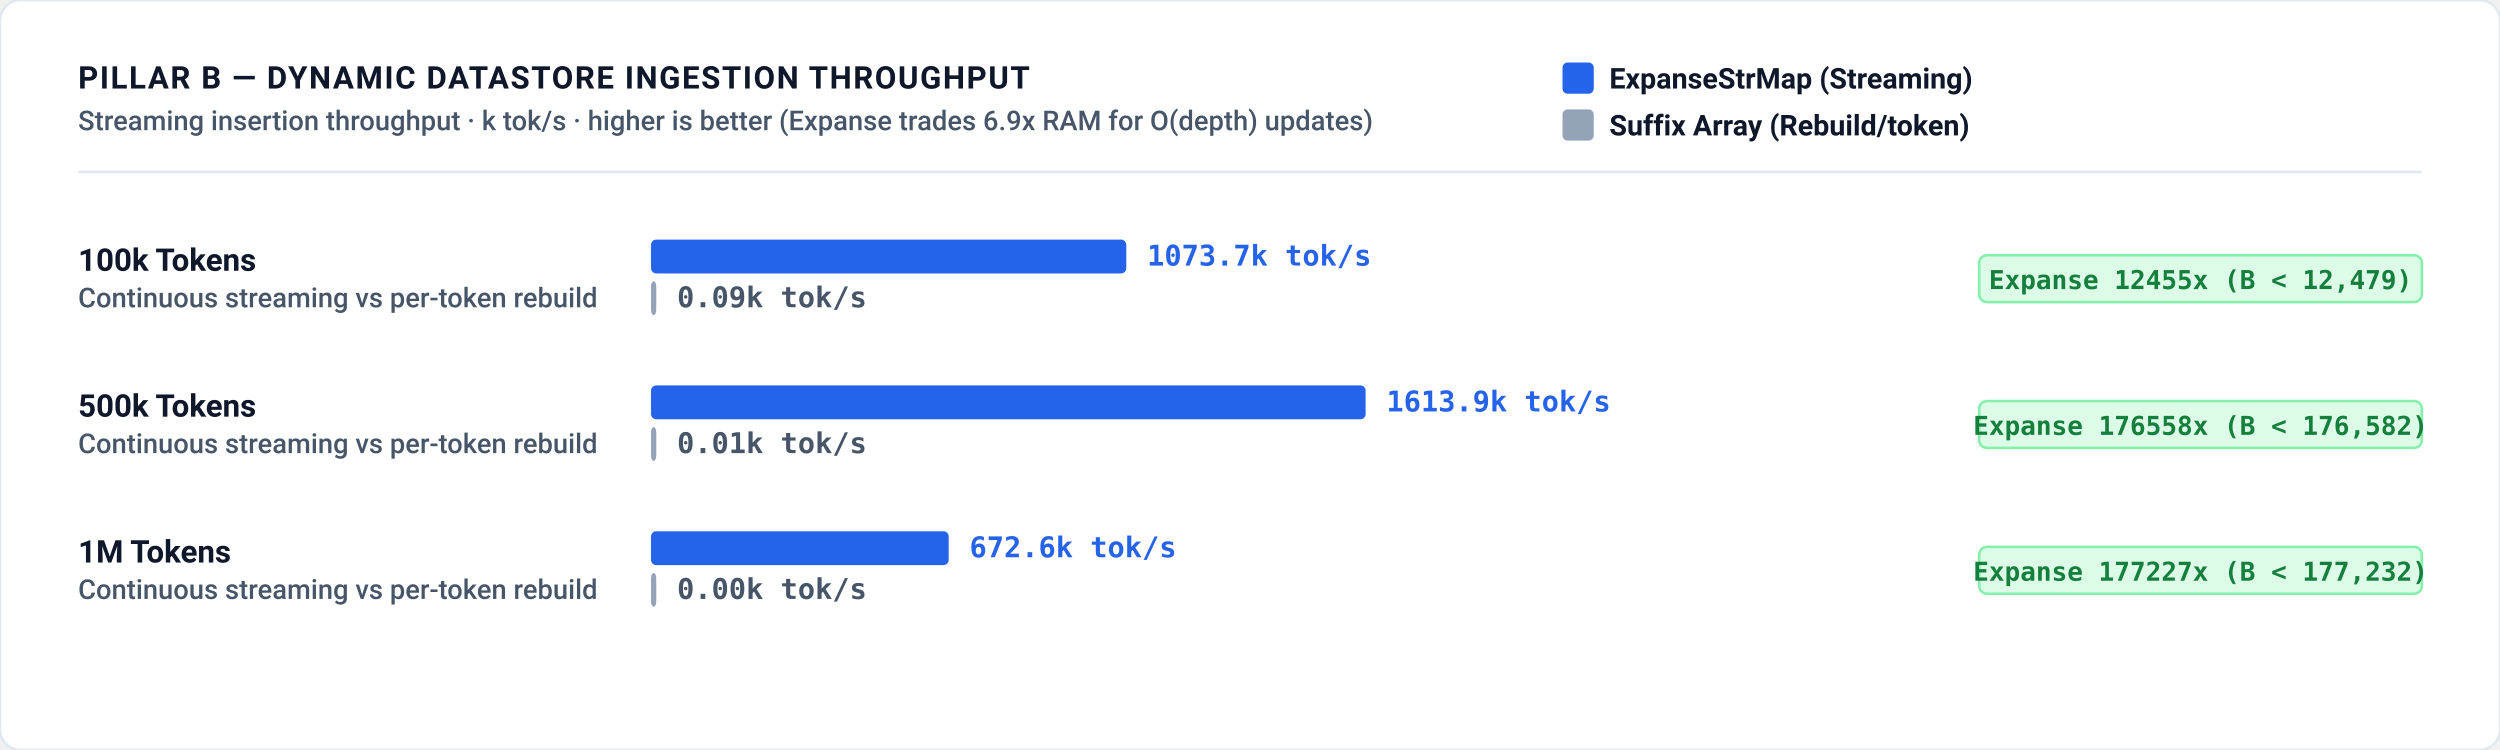
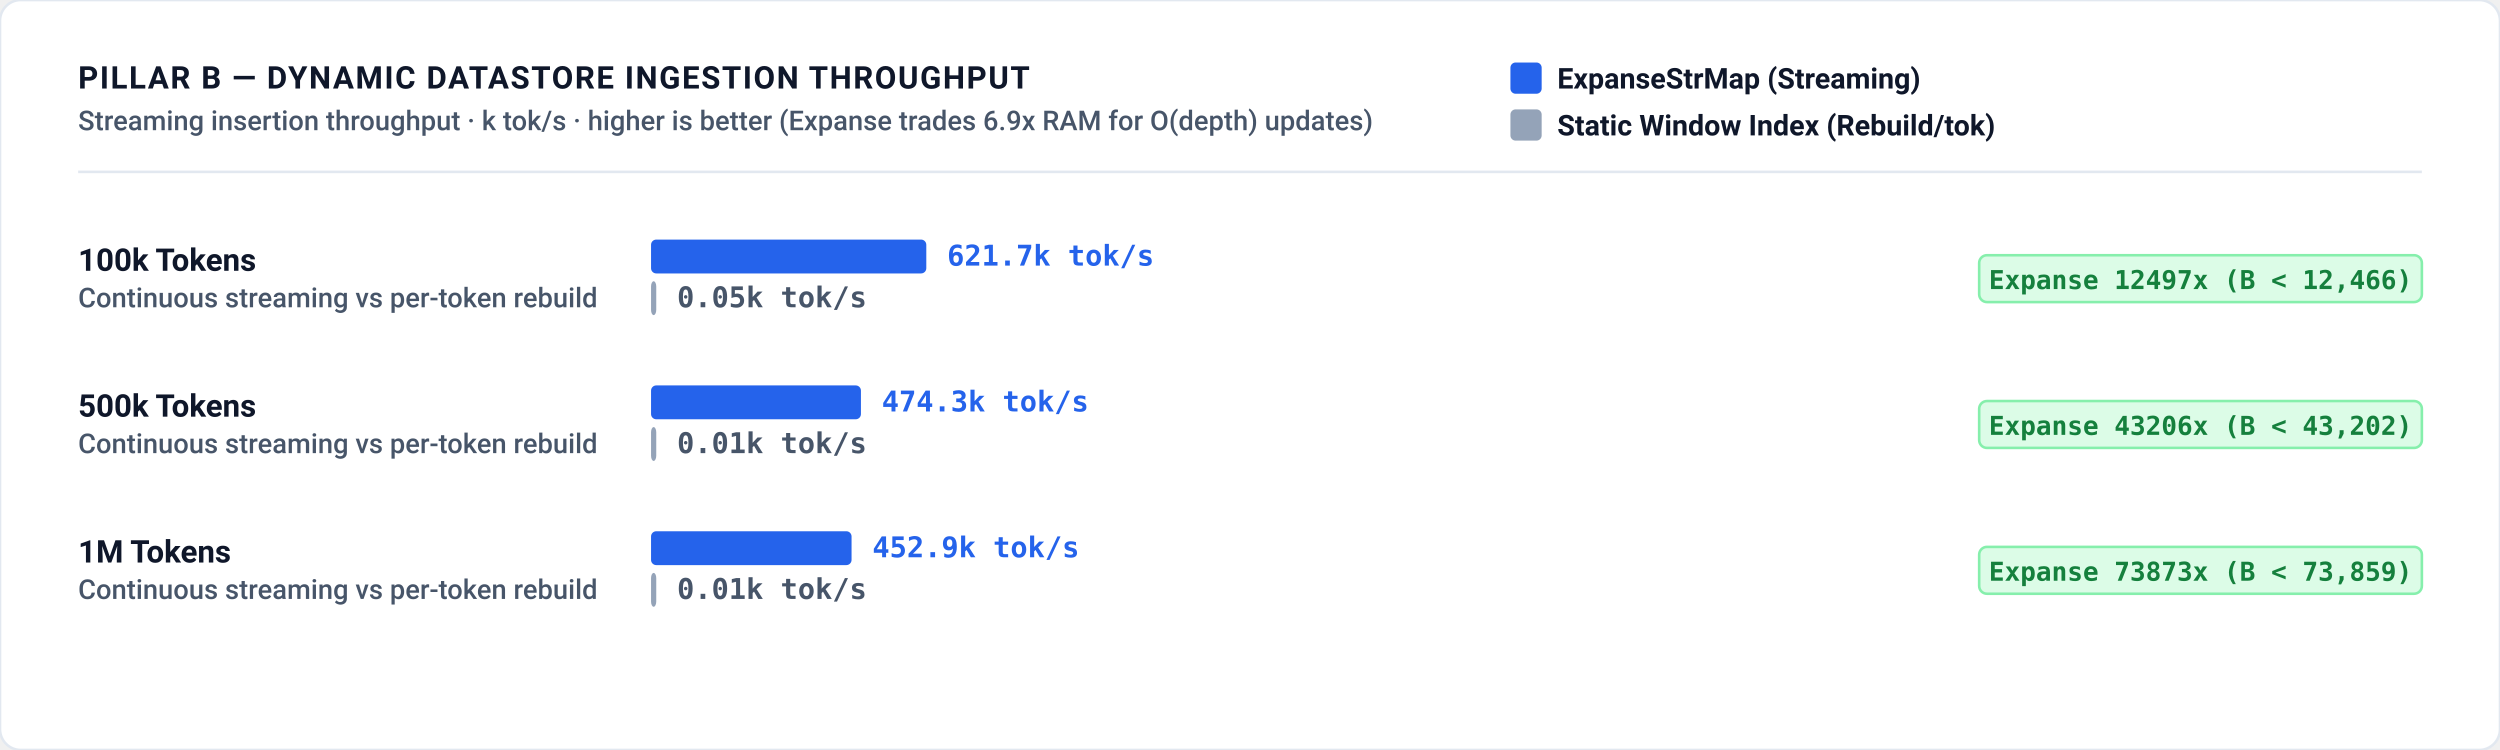
<svg xmlns="http://www.w3.org/2000/svg" role="img" viewBox="0 0 960 288" width="100%" height="100%">
  <defs>
    <style>
      .bg { fill: #ffffff; }
      .border { stroke: #e2e8f0; stroke-width: 1px; fill: none; }
      .grid { stroke: #f1f5f9; stroke-width: 1px; stroke-dasharray: 2,3; }
      .axis { stroke: #cbd5e1; stroke-width: 1.5px; }
      .divider { stroke: #e2e8f0; stroke-width: 1px; }

      .t-title { font-family: -apple-system, BlinkMacSystemFont, "Segoe UI", Roboto, Helvetica, Arial, sans-serif; font-size: 12px; font-weight: 700; letter-spacing: 0.6px; fill: #0f172a; text-transform: uppercase; }
      .t-sub { font-family: -apple-system, BlinkMacSystemFont, "Segoe UI", Roboto, Helvetica, Arial, sans-serif; font-size: 10.5px; font-weight: 500; fill: #475569; }
      .t-unit { font-family: ui-monospace, SFMono-Regular, Menlo, Monaco, Consolas, monospace; font-size: 10px; font-weight: 600; fill: #475569; }
      .t-axis-label { font-family: ui-monospace, SFMono-Regular, Menlo, Monaco, Consolas, monospace; font-size: 10px; font-weight: 500; fill: #64748b; }
      .t-bar-label { font-family: -apple-system, BlinkMacSystemFont, "Segoe UI", Roboto, Helvetica, Arial, sans-serif; font-size: 12px; font-weight: 700; fill: #0f172a; }
      .t-legend { font-family: -apple-system, BlinkMacSystemFont, "Segoe UI", Roboto, Helvetica, Arial, sans-serif; font-size: 11px; font-weight: 600; fill: #0f172a; }

      .t-val-accent { font-family: ui-monospace, SFMono-Regular, Menlo, Monaco, Consolas, monospace; font-size: 11px; font-weight: 700; fill: #15803d; }
      .t-val-blue { font-family: ui-monospace, SFMono-Regular, Menlo, Monaco, Consolas, monospace; font-size: 11px; font-weight: 600; fill: #2563eb; }
      .t-val-gray { font-family: ui-monospace, SFMono-Regular, Menlo, Monaco, Consolas, monospace; font-size: 11px; font-weight: 600; fill: #475569; }
      .t-note { font-family: -apple-system, BlinkMacSystemFont, "Segoe UI", Roboto, Helvetica, Arial, sans-serif; font-size: 9.5px; font-weight: 500; fill: #64748b; }

      .b-expanse { fill: #2563eb; }
      .b-baseline { fill: #94a3b8; }
      .b-highlight { fill: #10b981; }

      .badge-win { fill: #dcfce7; stroke: #86efac; stroke-width: 1px; }
      .badge-win-text { font-family: ui-monospace, SFMono-Regular, Menlo, Monaco, Consolas, monospace; font-size: 10px; font-weight: 700; fill: #15803d; text-anchor: middle; }
      .badge-loss { fill: #fef3c7; stroke: #fcd34d; stroke-width: 1px; }
      .badge-loss-text { font-family: ui-monospace, SFMono-Regular, Menlo, Monaco, Consolas, monospace; font-size: 10px; font-weight: 700; fill: #b45309; text-anchor: middle; }

      @media (prefers-color-scheme: dark) {
        .bg { fill: #0d1117; }
        .border { stroke: #30363d; }
        .grid { stroke: #21262d; }
        .axis { stroke: #484f58; }
        .divider { stroke: #21262d; }
        .t-title { fill: #f0f6fc; }
        .t-sub { fill: #94a3b8; }
        .t-unit { fill: #94a3b8; }
        .t-axis-label { fill: #94a3b8; }
        .t-bar-label { fill: #f8fafc; }
        .t-legend { fill: #f8fafc; }
        .t-val-accent { fill: #4ade80; }
        .t-val-blue { fill: #38bdf8; }
        .t-val-gray { fill: #cbd5e1; }
        .t-note { fill: #94a3b8; }
        .b-expanse { fill: #3b82f6; }
        .b-baseline { fill: #64748b; }
        .b-highlight { fill: #34d399; }
        .badge-win { fill: #064e3b; stroke: #059669; }
        .badge-win-text { fill: #6ee7b7; }
        .badge-loss { fill: #451a03; stroke: #d97706; }
        .badge-loss-text { fill: #fcd34d; }
      }

      :root[data-theme="dark"] .bg, [data-theme="dark"] .bg { fill: #0d1117; }
      :root[data-theme="dark"] .border, [data-theme="dark"] .border { stroke: #30363d; }
      :root[data-theme="dark"] .grid, [data-theme="dark"] .grid { stroke: #21262d; }
      :root[data-theme="dark"] .axis, [data-theme="dark"] .axis { stroke: #484f58; }
      :root[data-theme="dark"] .divider, [data-theme="dark"] .divider { stroke: #21262d; }
      :root[data-theme="dark"] .t-title, [data-theme="dark"] .t-title { fill: #f0f6fc; }
      :root[data-theme="dark"] .t-sub, [data-theme="dark"] .t-sub { fill: #94a3b8; }
      :root[data-theme="dark"] .t-unit, [data-theme="dark"] .t-unit { fill: #94a3b8; }
      :root[data-theme="dark"] .t-axis-label, [data-theme="dark"] .t-axis-label { fill: #94a3b8; }
      :root[data-theme="dark"] .t-bar-label, [data-theme="dark"] .t-bar-label { fill: #f8fafc; }
      :root[data-theme="dark"] .t-legend, [data-theme="dark"] .t-legend { fill: #f8fafc; }
      :root[data-theme="dark"] .t-val-accent, [data-theme="dark"] .t-val-accent { fill: #4ade80; }
      :root[data-theme="dark"] .t-val-blue, [data-theme="dark"] .t-val-blue { fill: #38bdf8; }
      :root[data-theme="dark"] .t-val-gray, [data-theme="dark"] .t-val-gray { fill: #cbd5e1; }
      :root[data-theme="dark"] .t-note, [data-theme="dark"] .t-note { fill: #94a3b8; }
      :root[data-theme="dark"] .b-expanse, [data-theme="dark"] .b-expanse { fill: #3b82f6; }
      :root[data-theme="dark"] .b-baseline, [data-theme="dark"] .b-baseline { fill: #64748b; }
      :root[data-theme="dark"] .b-highlight, [data-theme="dark"] .b-highlight { fill: #34d399; }
      :root[data-theme="dark"] .badge-win, [data-theme="dark"] .badge-win { fill: #064e3b; stroke: #059669; }
      :root[data-theme="dark"] .badge-win-text, [data-theme="dark"] .badge-win-text { fill: #6ee7b7; }
      :root[data-theme="dark"] .badge-loss, [data-theme="dark"] .badge-loss { fill: #451a03; stroke: #d97706; }
      :root[data-theme="dark"] .badge-loss-text, [data-theme="dark"] .badge-loss-text { fill: #fcd34d; }
    </style>
  </defs>
  <rect width="100%" height="100%" class="bg" rx="8" />
  <rect width="100%" height="100%" class="border" rx="8" />
  <text x="30" y="34" class="t-title">PILLAR B — DYNAMIC DATASTORE INGESTION THROUGHPUT</text>
  <text x="30" y="50" class="t-sub">Streaming insertion throughput · k tok/s · higher is better (Expanse trades 6.9x RAM for O(depth) updates)</text>
-   <g transform="translate(600, 24)">
+   <g transform="translate(580, 24)">
    <rect x="0" y="0" width="12" height="12" rx="2" class="b-expanse" />
    <text x="18" y="10" class="t-legend">ExpanseStrMap (Streaming)</text>
    <rect x="0" y="18" width="12" height="12" rx="2" class="b-baseline" />
-     <text x="18" y="28" class="t-legend">Suffix Array (Rebuild/token)</text>
+     <text x="18" y="28" class="t-legend">Static Window Index (Rebuild/tok)</text>
  </g>
  <line x1="30" y1="66" x2="930" y2="66" class="divider" />
  <text x="30" y="104" class="t-bar-label">100k Tokens</text>
  <text x="30" y="118" class="t-sub">Continuous streaming vs per-token rebuild</text>
-   <rect x="250" y="92" width="182.5" height="13" rx="2" class="b-expanse" />
-   <text x="440.5" y="102" class="t-val-blue">1073.7k tok/s</text>
+   <rect x="250" y="92" width="105.7" height="13" rx="2" class="b-expanse" />
+   <text x="363.7" y="102" class="t-val-blue">621.7k tok/s</text>
  <rect x="250" y="108" width="2.0" height="13" rx="2" class="b-baseline" />
-   <text x="260.0" y="118" class="t-val-gray">0.09k tok/s</text>
+   <text x="260.0" y="118" class="t-val-gray">0.05k tok/s</text>
  <rect x="760" y="98" width="170" height="18" rx="3" class="badge-win" />
-   <text x="845" y="111" class="badge-win-text">Expanse 12455x (B &lt; 12,479)</text>
+   <text x="845" y="111" class="badge-win-text">Expanse 12497x (B &lt; 12,466)</text>
  <text x="30" y="160" class="t-bar-label">500k Tokens</text>
  <text x="30" y="174" class="t-sub">Continuous streaming vs per-token rebuild</text>
-   <rect x="250" y="148" width="274.4" height="13" rx="2" class="b-expanse" />
-   <text x="532.4" y="158" class="t-val-blue">1613.9k tok/s</text>
+   <rect x="250" y="148" width="80.6" height="13" rx="2" class="b-expanse" />
+   <text x="338.6" y="158" class="t-val-blue">474.3k tok/s</text>
  <rect x="250" y="164" width="2.0" height="13" rx="2" class="b-baseline" />
  <text x="260.0" y="174" class="t-val-gray">0.01k tok/s</text>
  <rect x="760" y="154" width="170" height="18" rx="3" class="badge-win" />
-   <text x="845" y="167" class="badge-win-text">Expanse 176558x (B &lt; 176,582)</text>
+   <text x="845" y="167" class="badge-win-text">Expanse 43206x (B &lt; 43,202)</text>
  <text x="30" y="216" class="t-bar-label">1M Tokens</text>
  <text x="30" y="230" class="t-sub">Continuous streaming vs per-token rebuild</text>
-   <rect x="250" y="204" width="114.3" height="13" rx="2" class="b-expanse" />
-   <text x="372.3" y="214" class="t-val-blue">672.6k tok/s</text>
+   <rect x="250" y="204" width="77.0" height="13" rx="2" class="b-expanse" />
+   <text x="335.0" y="214" class="t-val-blue">452.9k tok/s</text>
  <rect x="250" y="220" width="2.0" height="13" rx="2" class="b-baseline" />
-   <text x="260.0" y="230" class="t-val-gray">0.00k tok/s</text>
+   <text x="260.0" y="230" class="t-val-gray">0.01k tok/s</text>
  <rect x="760" y="210" width="170" height="18" rx="3" class="badge-win" />
-   <text x="845" y="223" class="badge-win-text">Expanse 177227x (B &lt; 177,232)</text>
+   <text x="845" y="223" class="badge-win-text">Expanse 73873x (B &lt; 73,859)</text>
</svg>
